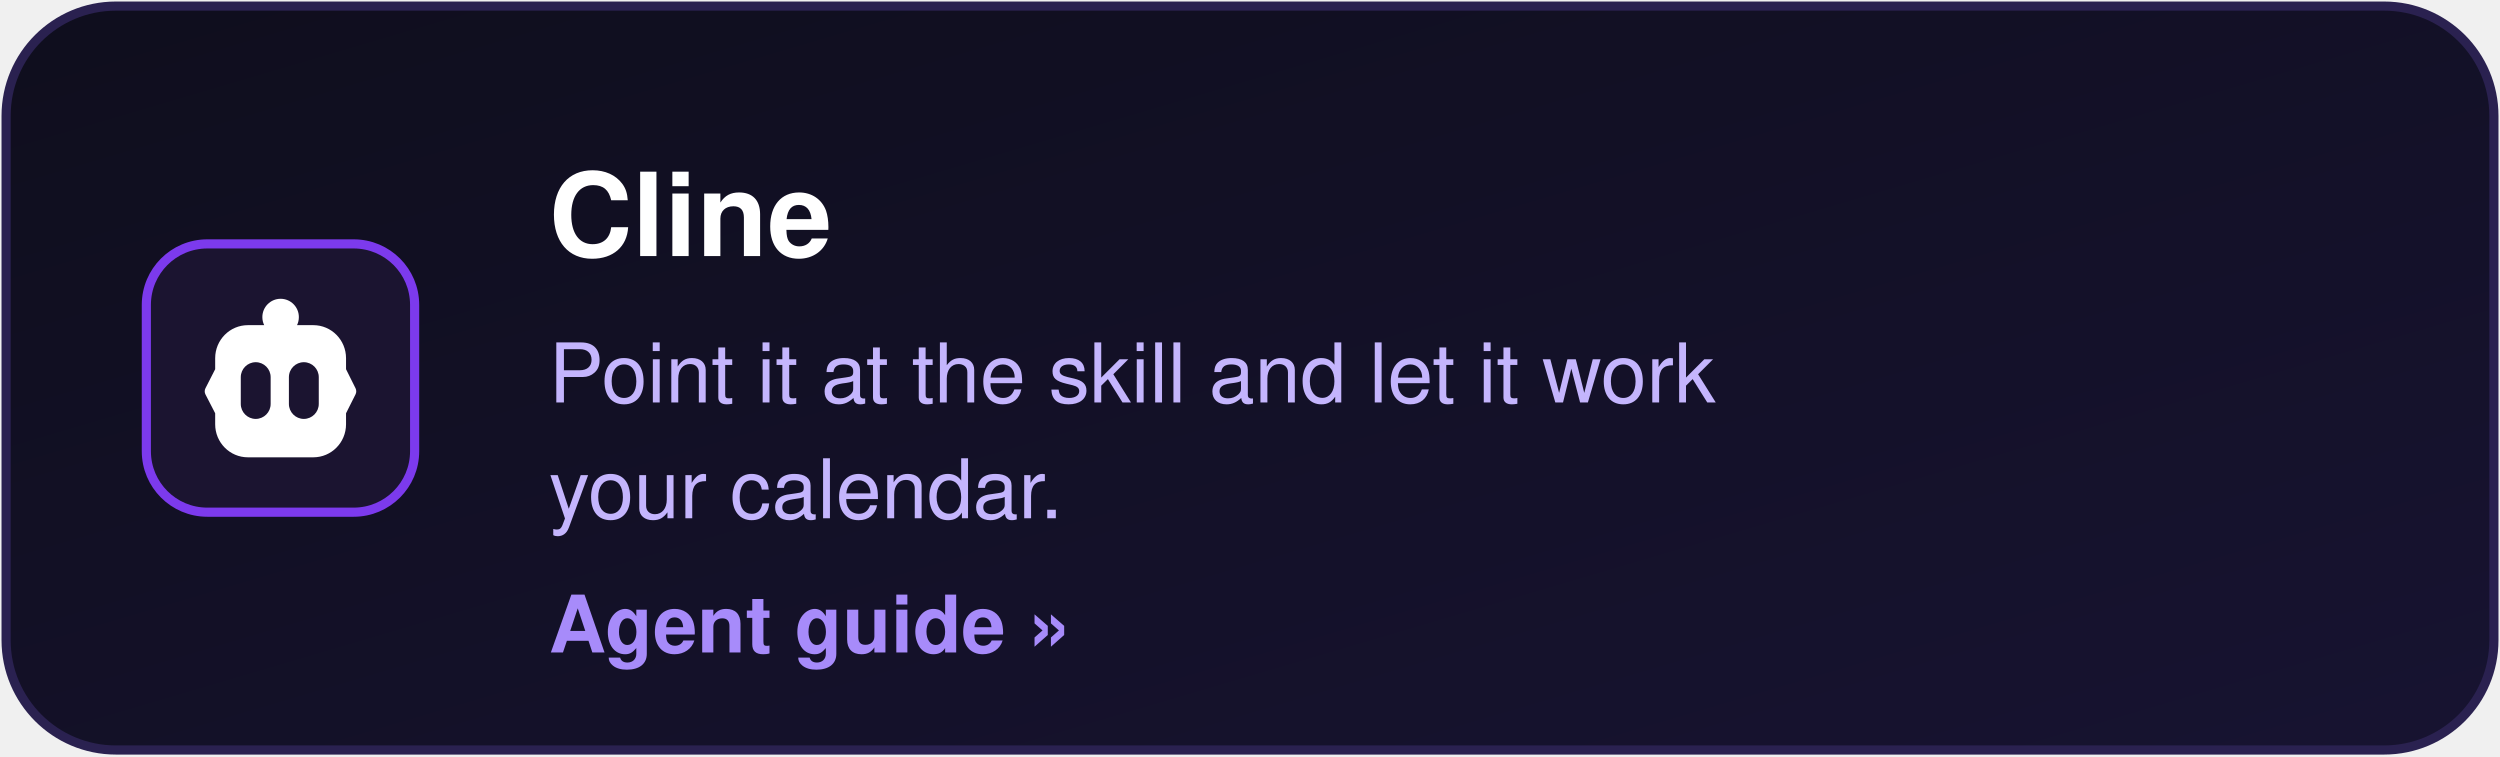
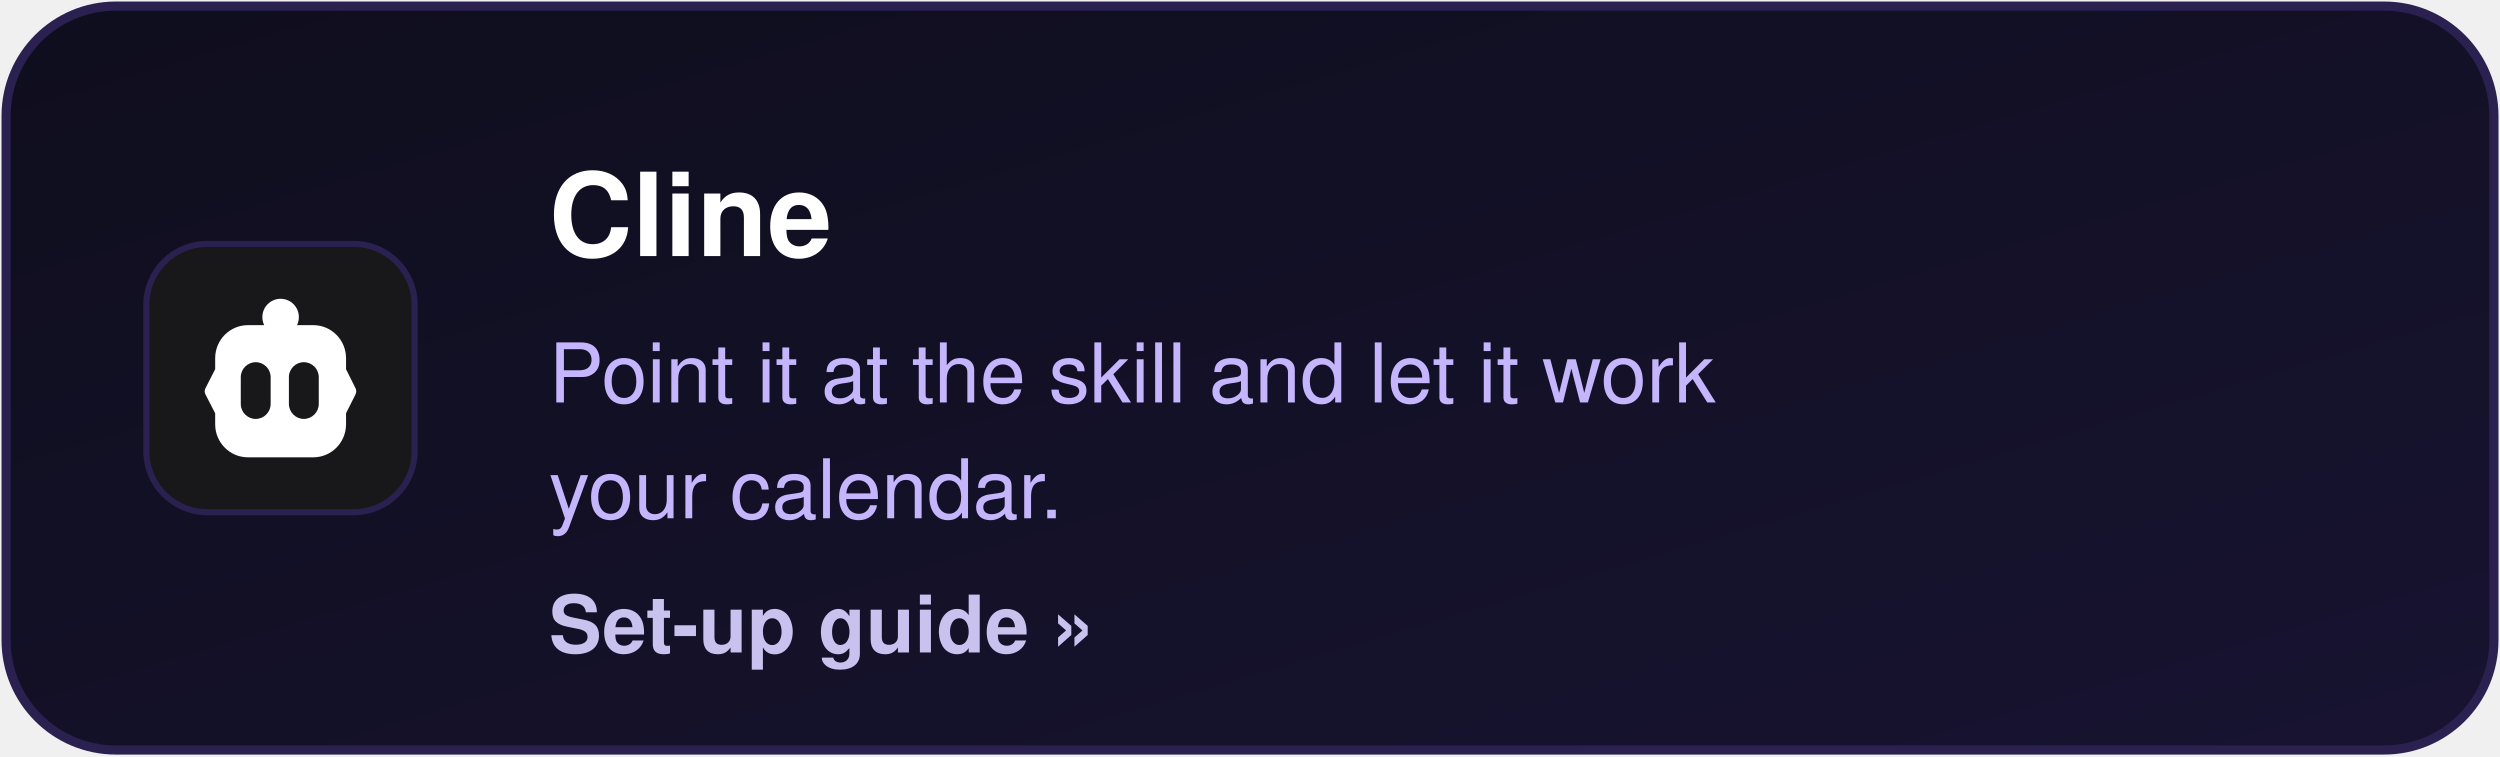
<svg xmlns="http://www.w3.org/2000/svg" width="410" height="124" viewBox="0 0 410 124" role="img" aria-label="Cline: Point it at the skill and let it work your calendar.">
  <defs>
    <linearGradient id="bg" x1="0" y1="0" x2="1" y2="1">
      <stop offset="0" stop-color="#0f0e1d" />
      <stop offset="1" stop-color="#171331" />
    </linearGradient>
  </defs>
  <rect x="1" y="1" width="408" height="122" rx="18" fill="url(#bg)" stroke="#2a2150" stroke-width="1.5" />
-   <rect x="24" y="40" width="44" height="44" rx="10" fill="#1b1430" stroke="#7c3aed" stroke-width="1.5" />
+   <rect x="24" y="40" width="44" height="44" rx="10" fill="#18181b" stroke="#2a2150" stroke-width="1" />
  <svg viewBox="0 0 24 24" width="26" height="26" x="33" y="49" fill="#ffffff">
    <path d="m23.365 13.556-1.442-2.895V8.994c0-2.764-2.218-5.002-4.954-5.002h-2.464c.178-.367.276-.779.276-1.213A2.77 2.77 0 0 0 12.018 0a2.77 2.77 0 0 0-2.763 2.779c0 .434.098.846.276 1.213H7.067c-2.736 0-4.954 2.238-4.954 5.002v1.667L.64 13.549c-.149.29-.149.636 0 .927l1.472 2.855v1.667C2.113 21.762 4.33 24 7.067 24h9.902c2.736 0 4.954-2.238 4.954-5.002V17.33l1.44-2.865c.143-.286.143-.622.002-.91m-12.854 2.36a2.27 2.27 0 0 1-2.261 2.273 2.27 2.27 0 0 1-2.261-2.273v-4.042A2.27 2.27 0 0 1 8.249 9.6a2.267 2.267 0 0 1 2.262 2.274zm7.285 0a2.27 2.27 0 0 1-2.26 2.273 2.27 2.27 0 0 1-2.262-2.273v-4.042A2.267 2.267 0 0 1 15.535 9.6a2.267 2.267 0 0 1 2.261 2.274z" />
  </svg>
  <text x="90" y="42" font-family="'Segoe UI',Helvetica,Arial,sans-serif" font-size="19" font-weight="700" fill="#ffffff">Cline</text>
  <text x="90" y="66" font-family="'Segoe UI',Helvetica,Arial,sans-serif" font-size="13.5" fill="#c4b5fd">Point it at the skill and let it work</text>
  <text x="90" y="85" font-family="'Segoe UI',Helvetica,Arial,sans-serif" font-size="13.5" fill="#c4b5fd">your calendar.</text>
-   <text x="90" y="107" font-family="'Segoe UI',Helvetica,Arial,sans-serif" font-size="13" font-weight="600" fill="#a78bfa">Agent guide »</text>
+   <text x="90" y="107" font-family="'Segoe UI',Helvetica,Arial,sans-serif" font-size="13" font-weight="600" fill="#c9c2ef">Set-up guide »</text>
</svg>
